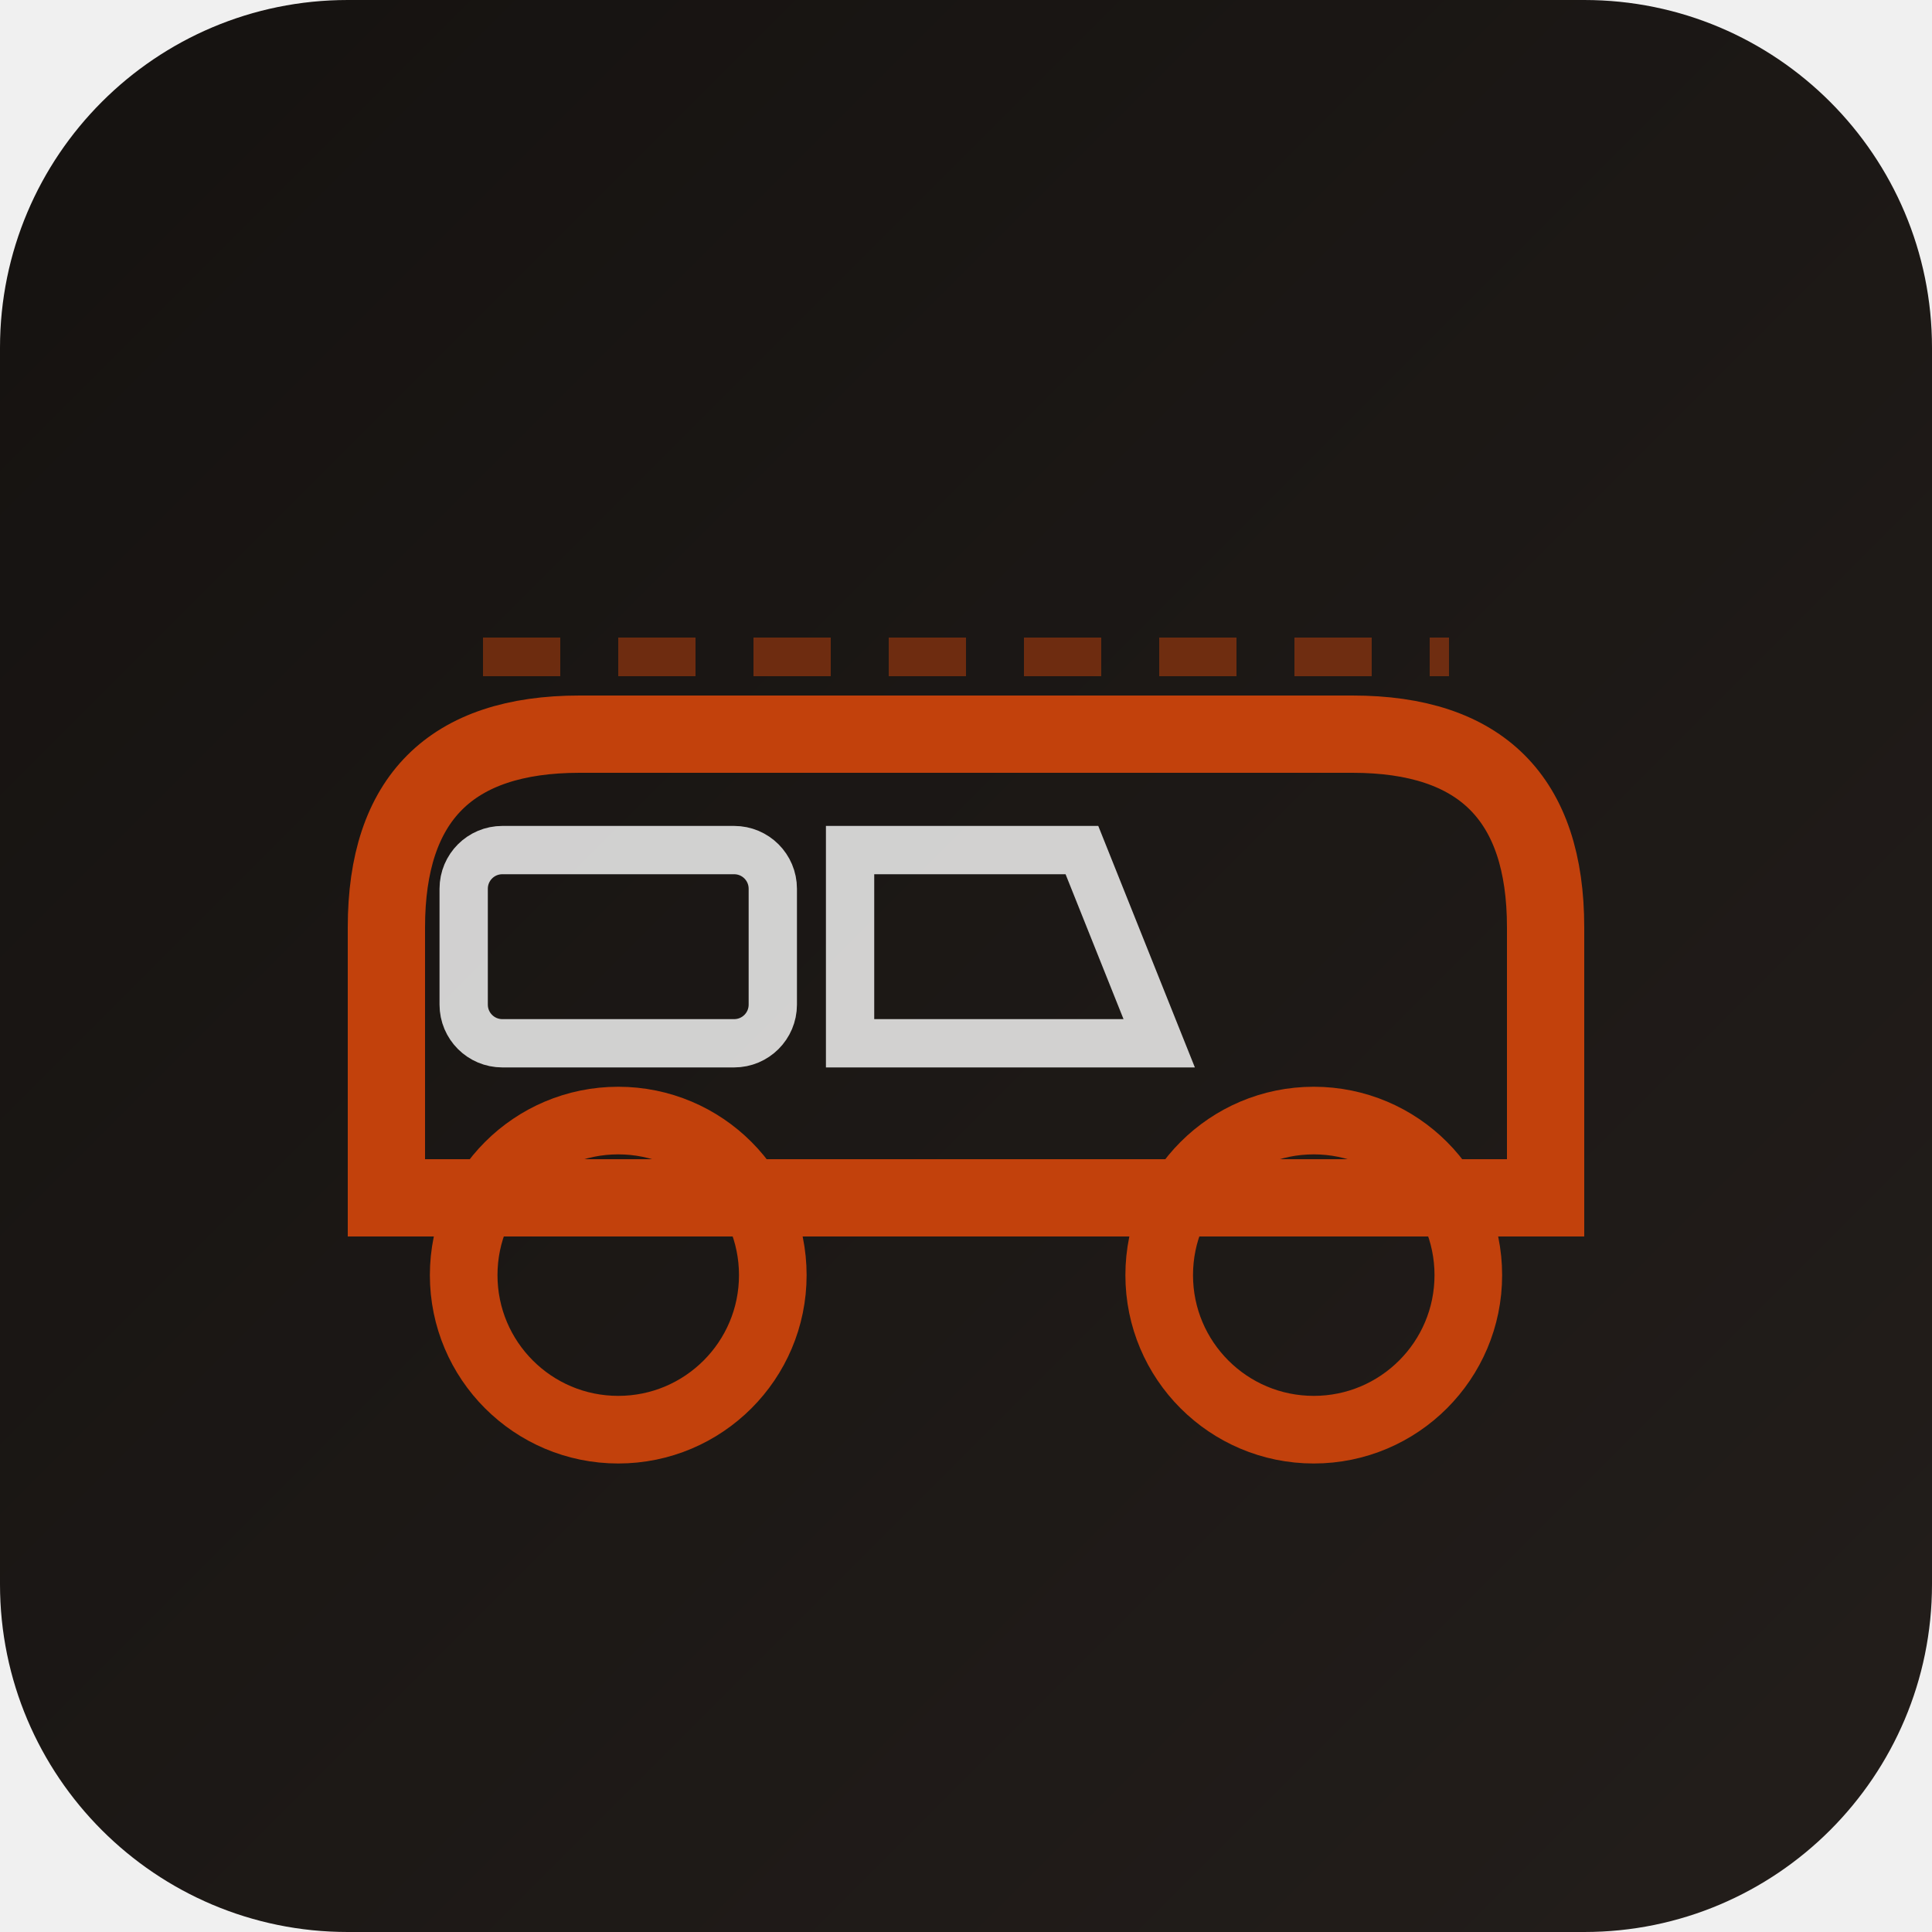
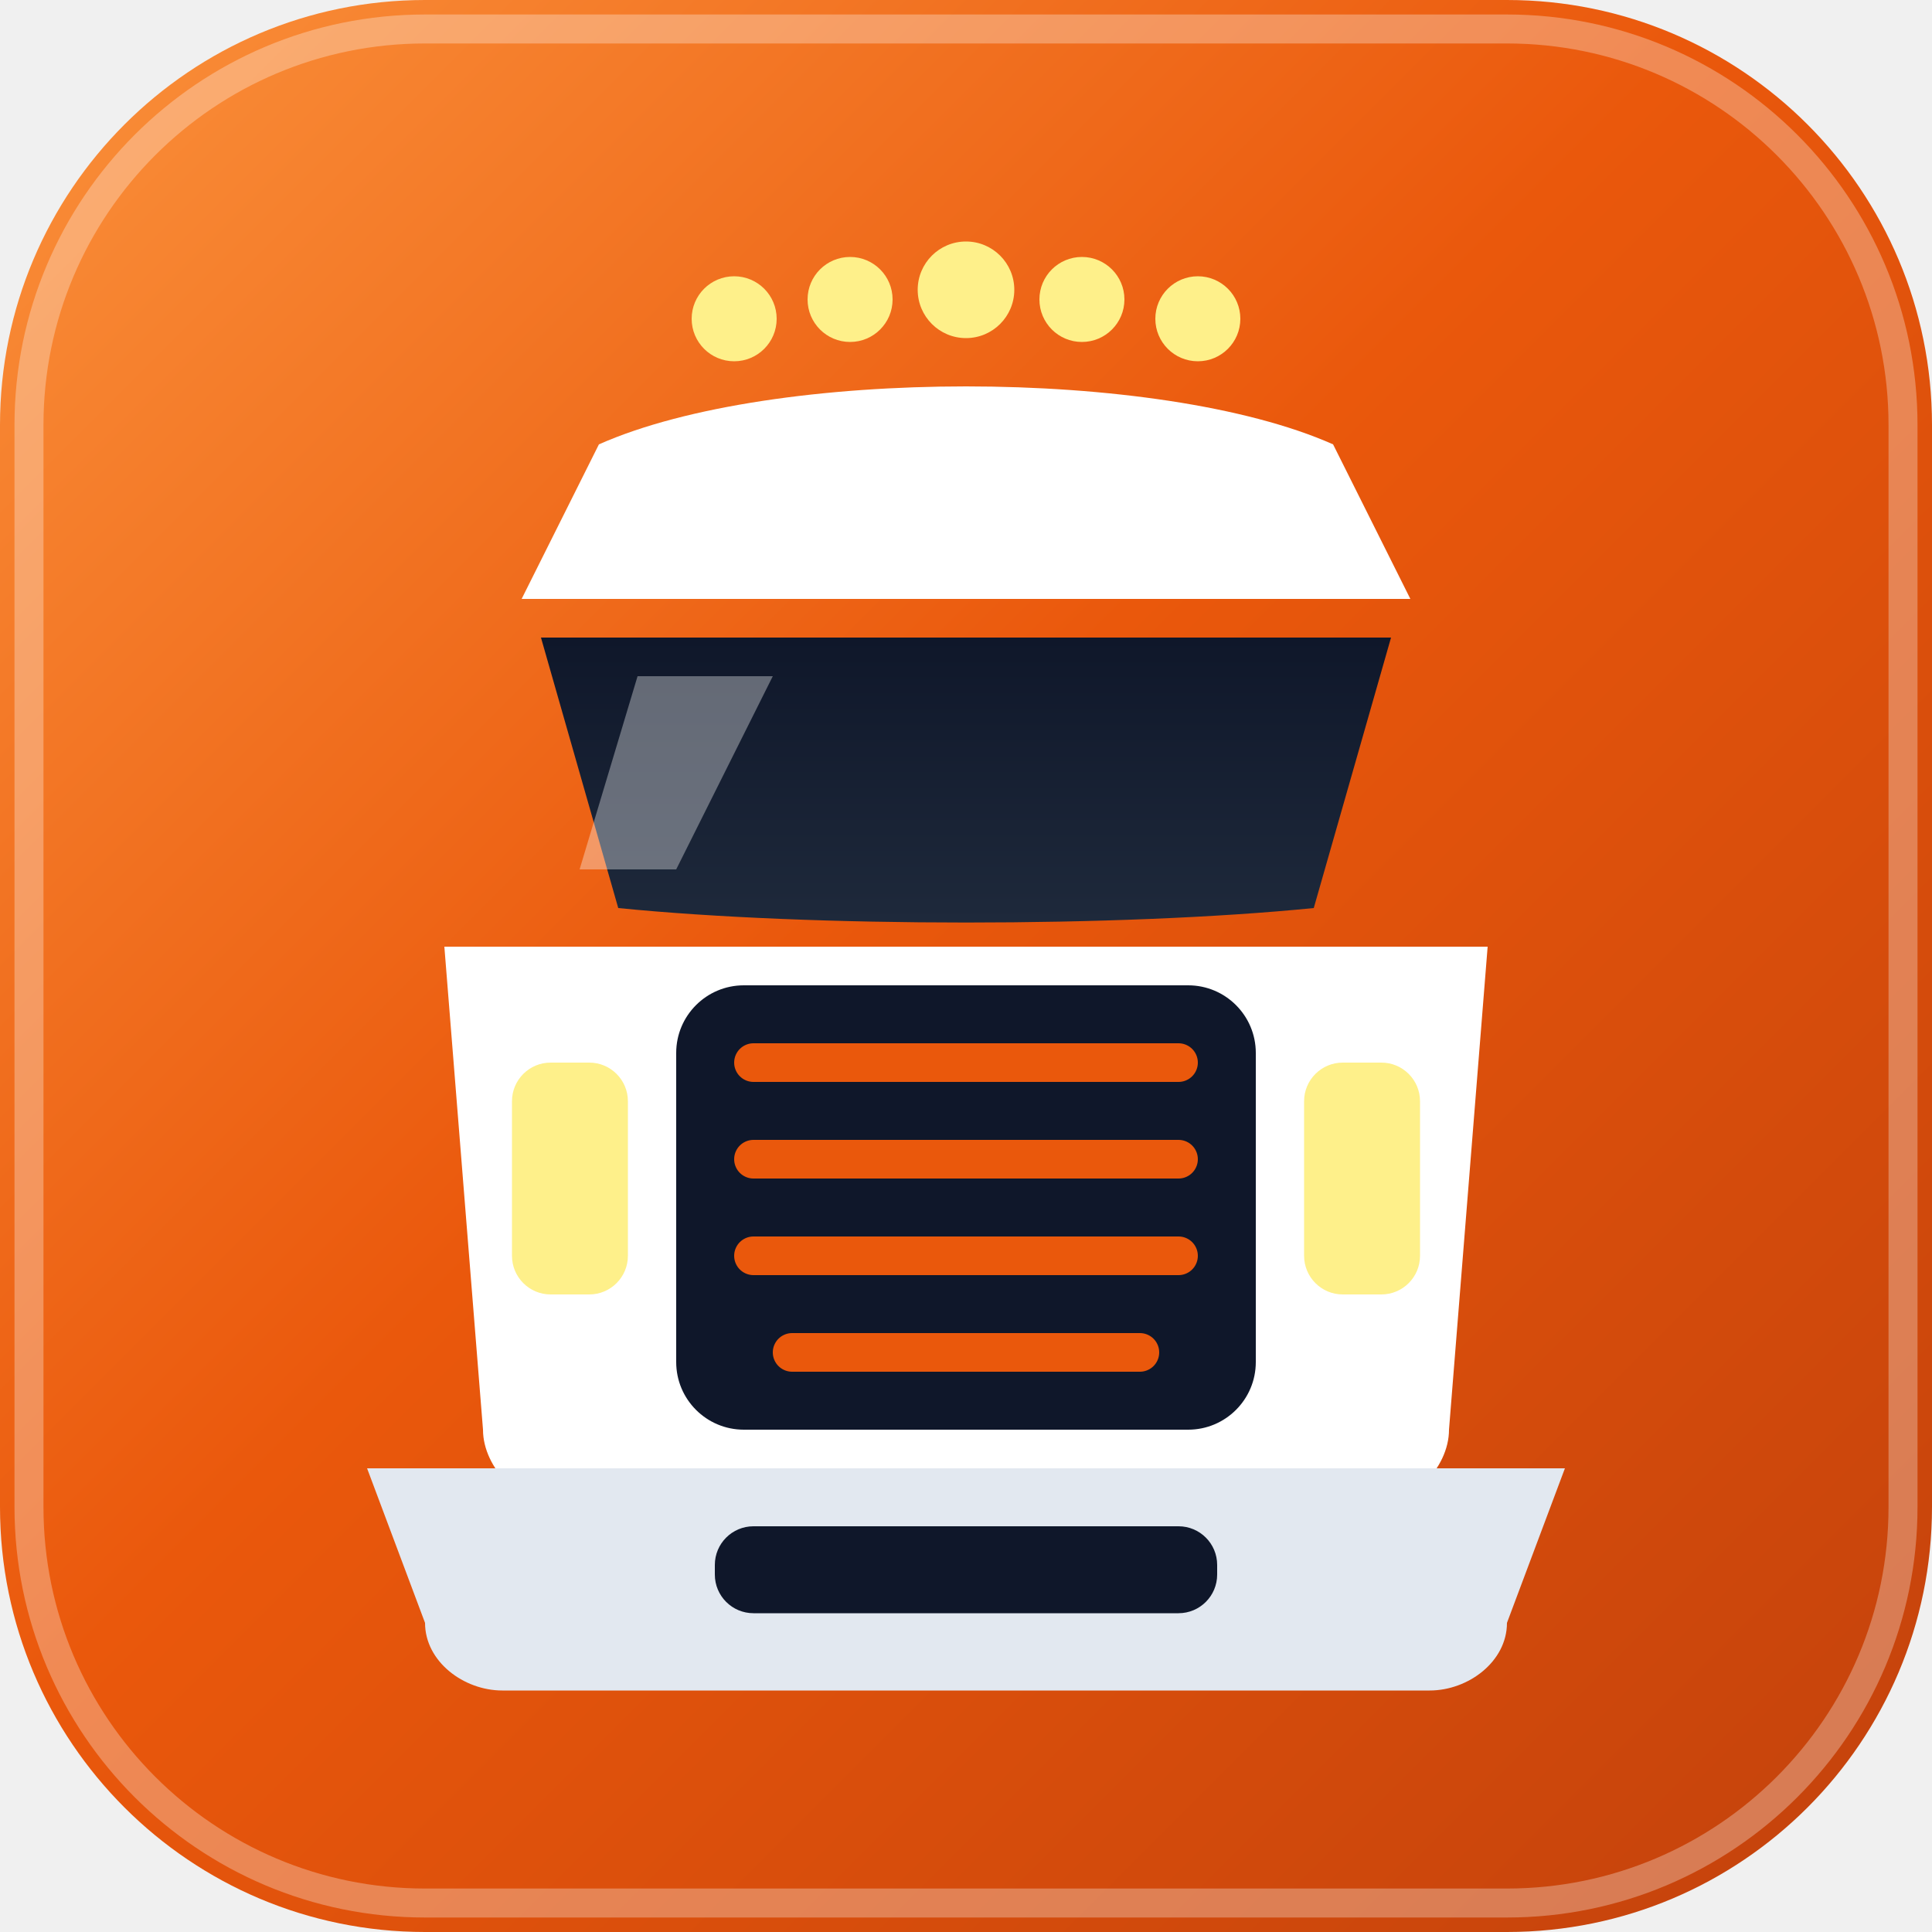
<svg xmlns="http://www.w3.org/2000/svg" width="100" height="100" viewBox="0 0 100 100" fill="none">
  <defs>
-     <linearGradient id="bg" x1="0%" y1="0%" x2="100%" y2="100%">
-       <stop offset="0%" stop-color="#151210" />
-       <stop offset="100%" stop-color="#231E1B" />
+     <linearGradient id="rmLogoGrad" x1="0%" y1="0%" x2="100%" y2="100%">
+       <stop offset="0%" stop-color="#FB923C" />
+       <stop offset="45%" stop-color="#EA580C" />
+       <stop offset="100%" stop-color="#C2410C" />
+     </linearGradient>
+     <linearGradient id="rmGlassGrad" x1="0%" y1="0%" x2="0%" y2="100%">
+       <stop offset="0%" stop-color="#0F172A" />
+       <stop offset="100%" stop-color="#1E293B" />
    </linearGradient>
  </defs>
-   <rect width="100" height="100" rx="18" fill="url(#bg)" />
-   <path d="M20 62 L20 48 Q20 38 30 38 L70 38 Q80 38 80 48 L80 62 Z" fill="none" stroke="#C2410C" stroke-width="4" />
-   <circle cx="32" cy="66" r="8" fill="none" stroke="#C2410C" stroke-width="3.5" />
-   <circle cx="68" cy="66" r="8" fill="none" stroke="#C2410C" stroke-width="3.5" />
-   <rect x="24" y="44" width="16" height="10" rx="2" fill="none" stroke="white" stroke-width="2.5" opacity="0.8" />
-   <path d="M44 44 L56 44 L60 54 L44 54 Z" fill="none" stroke="white" stroke-width="2.5" opacity="0.8" />
-   <path d="M25 34 L75 34" stroke="#C2410C" stroke-width="2" stroke-dasharray="4 3" opacity="0.5" />
+   <rect width="100" height="100" rx="22" fill="url(#rmLogoGrad)" />
+   <rect x="1.5" y="1.5" width="97" height="97" rx="20.5" stroke="#FFFFFF" stroke-width="1.5" stroke-opacity="0.3" />
+   <circle cx="38" cy="16.5" r="2.2" fill="#FEF08A" />
+   <circle cx="44" cy="15.5" r="2.2" fill="#FEF08A" />
+   <circle cx="50" cy="15" r="2.5" fill="#FEF08A" />
+   <circle cx="56" cy="15.5" r="2.2" fill="#FEF08A" />
+   <circle cx="62" cy="16.5" r="2.2" fill="#FEF08A" />
+   <path d="M31 23 C40 19 60 19 69 23 L73 31 L27 31 Z" fill="#FFFFFF" />
+   <path d="M28 33 L72 33 L68 47 C58 48 42 48 32 47 Z" fill="url(#rmGlassGrad)" />
+   <path d="M33 35 L40 35 L35 45 L30 45 Z" fill="#FFFFFF" fill-opacity="0.35" />
+   <path d="M23 49 L77 49 L75 74 C75 76 73 78 71 78 L29 78 C27 78 25 76 25 74 Z" fill="#FFFFFF" />
+   <rect x="35" y="51" width="30" height="23" rx="3.5" fill="#0F172A" />
+   <path d="M39 55 H61 M39 60 H61 M39 65 H61 M41 70 H59" stroke="#EA580C" stroke-width="2" stroke-linecap="round" />
+   <rect x="26.5" y="55" width="6" height="12" rx="2" fill="#FEF08A" />
+   <rect x="67.5" y="55" width="6" height="12" rx="2" fill="#FEF08A" />
+   <path d="M19 76 L81 76 L78 84 C78 86 76 87.5 74 87.5 L26 87.5 C24 87.5 22 86 22 84 Z" fill="#E2E8F0" />
+   <rect x="37" y="79" width="26" height="4.5" rx="2" fill="#0F172A" />
</svg>
